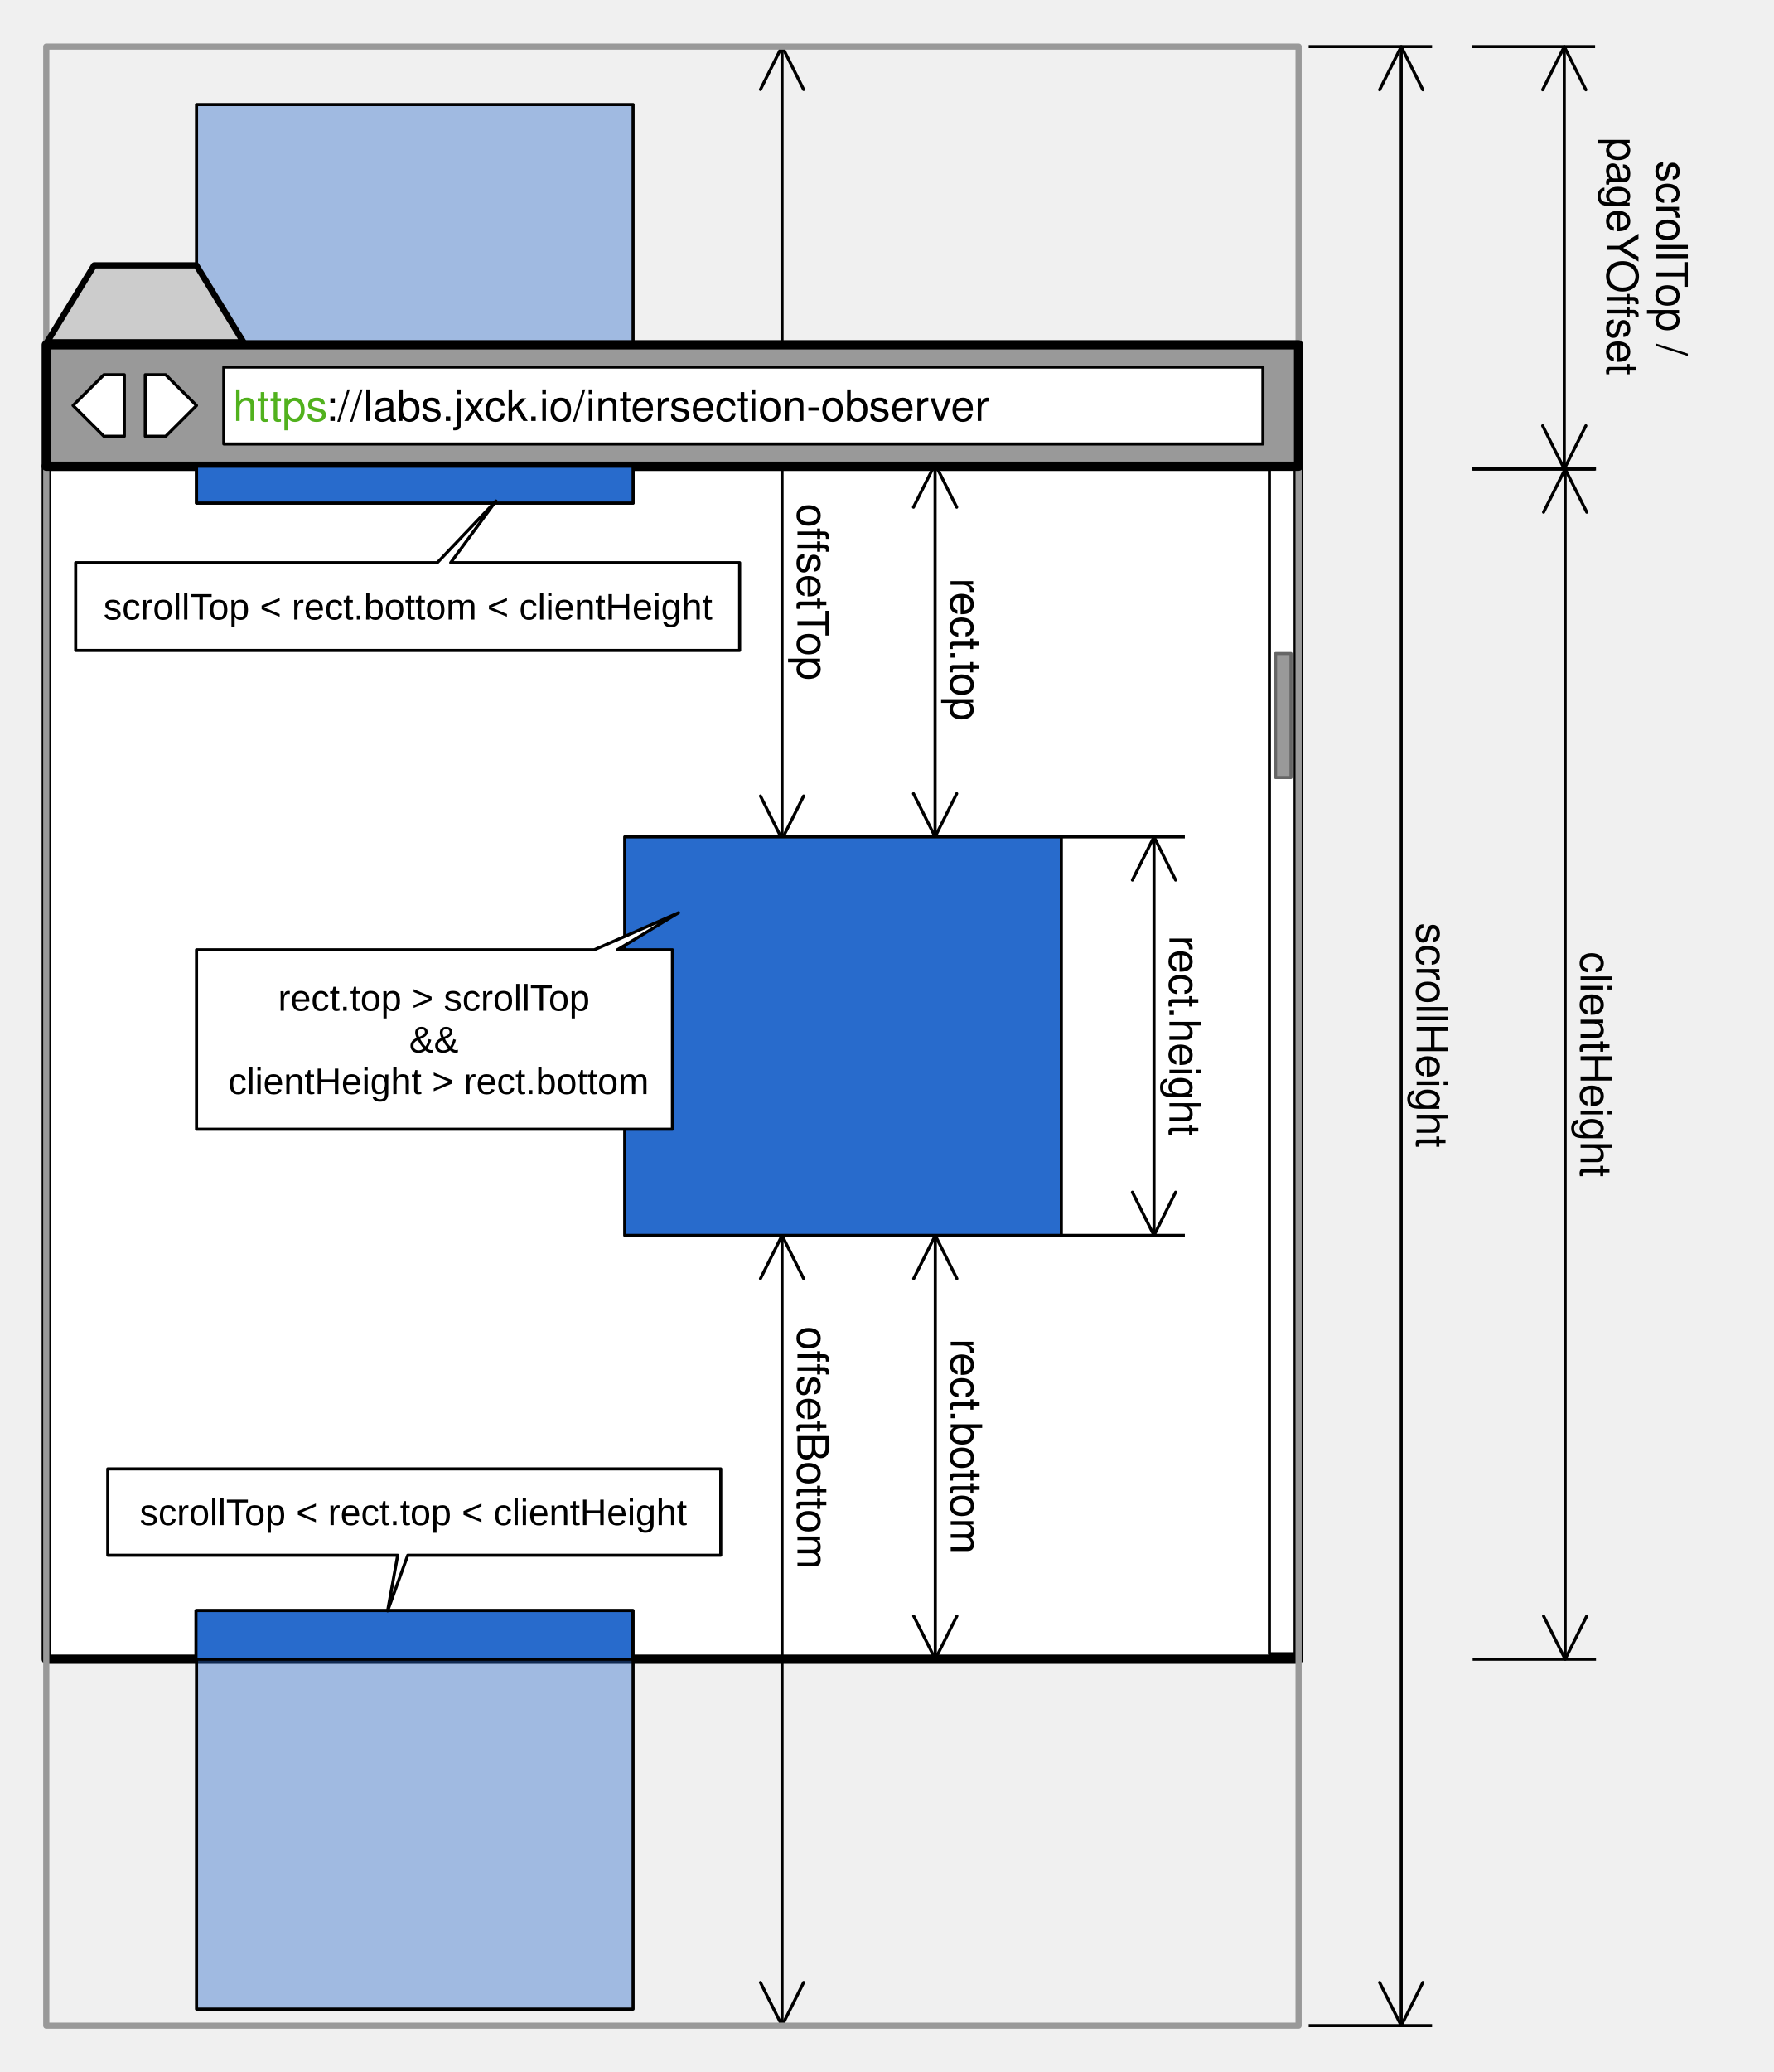
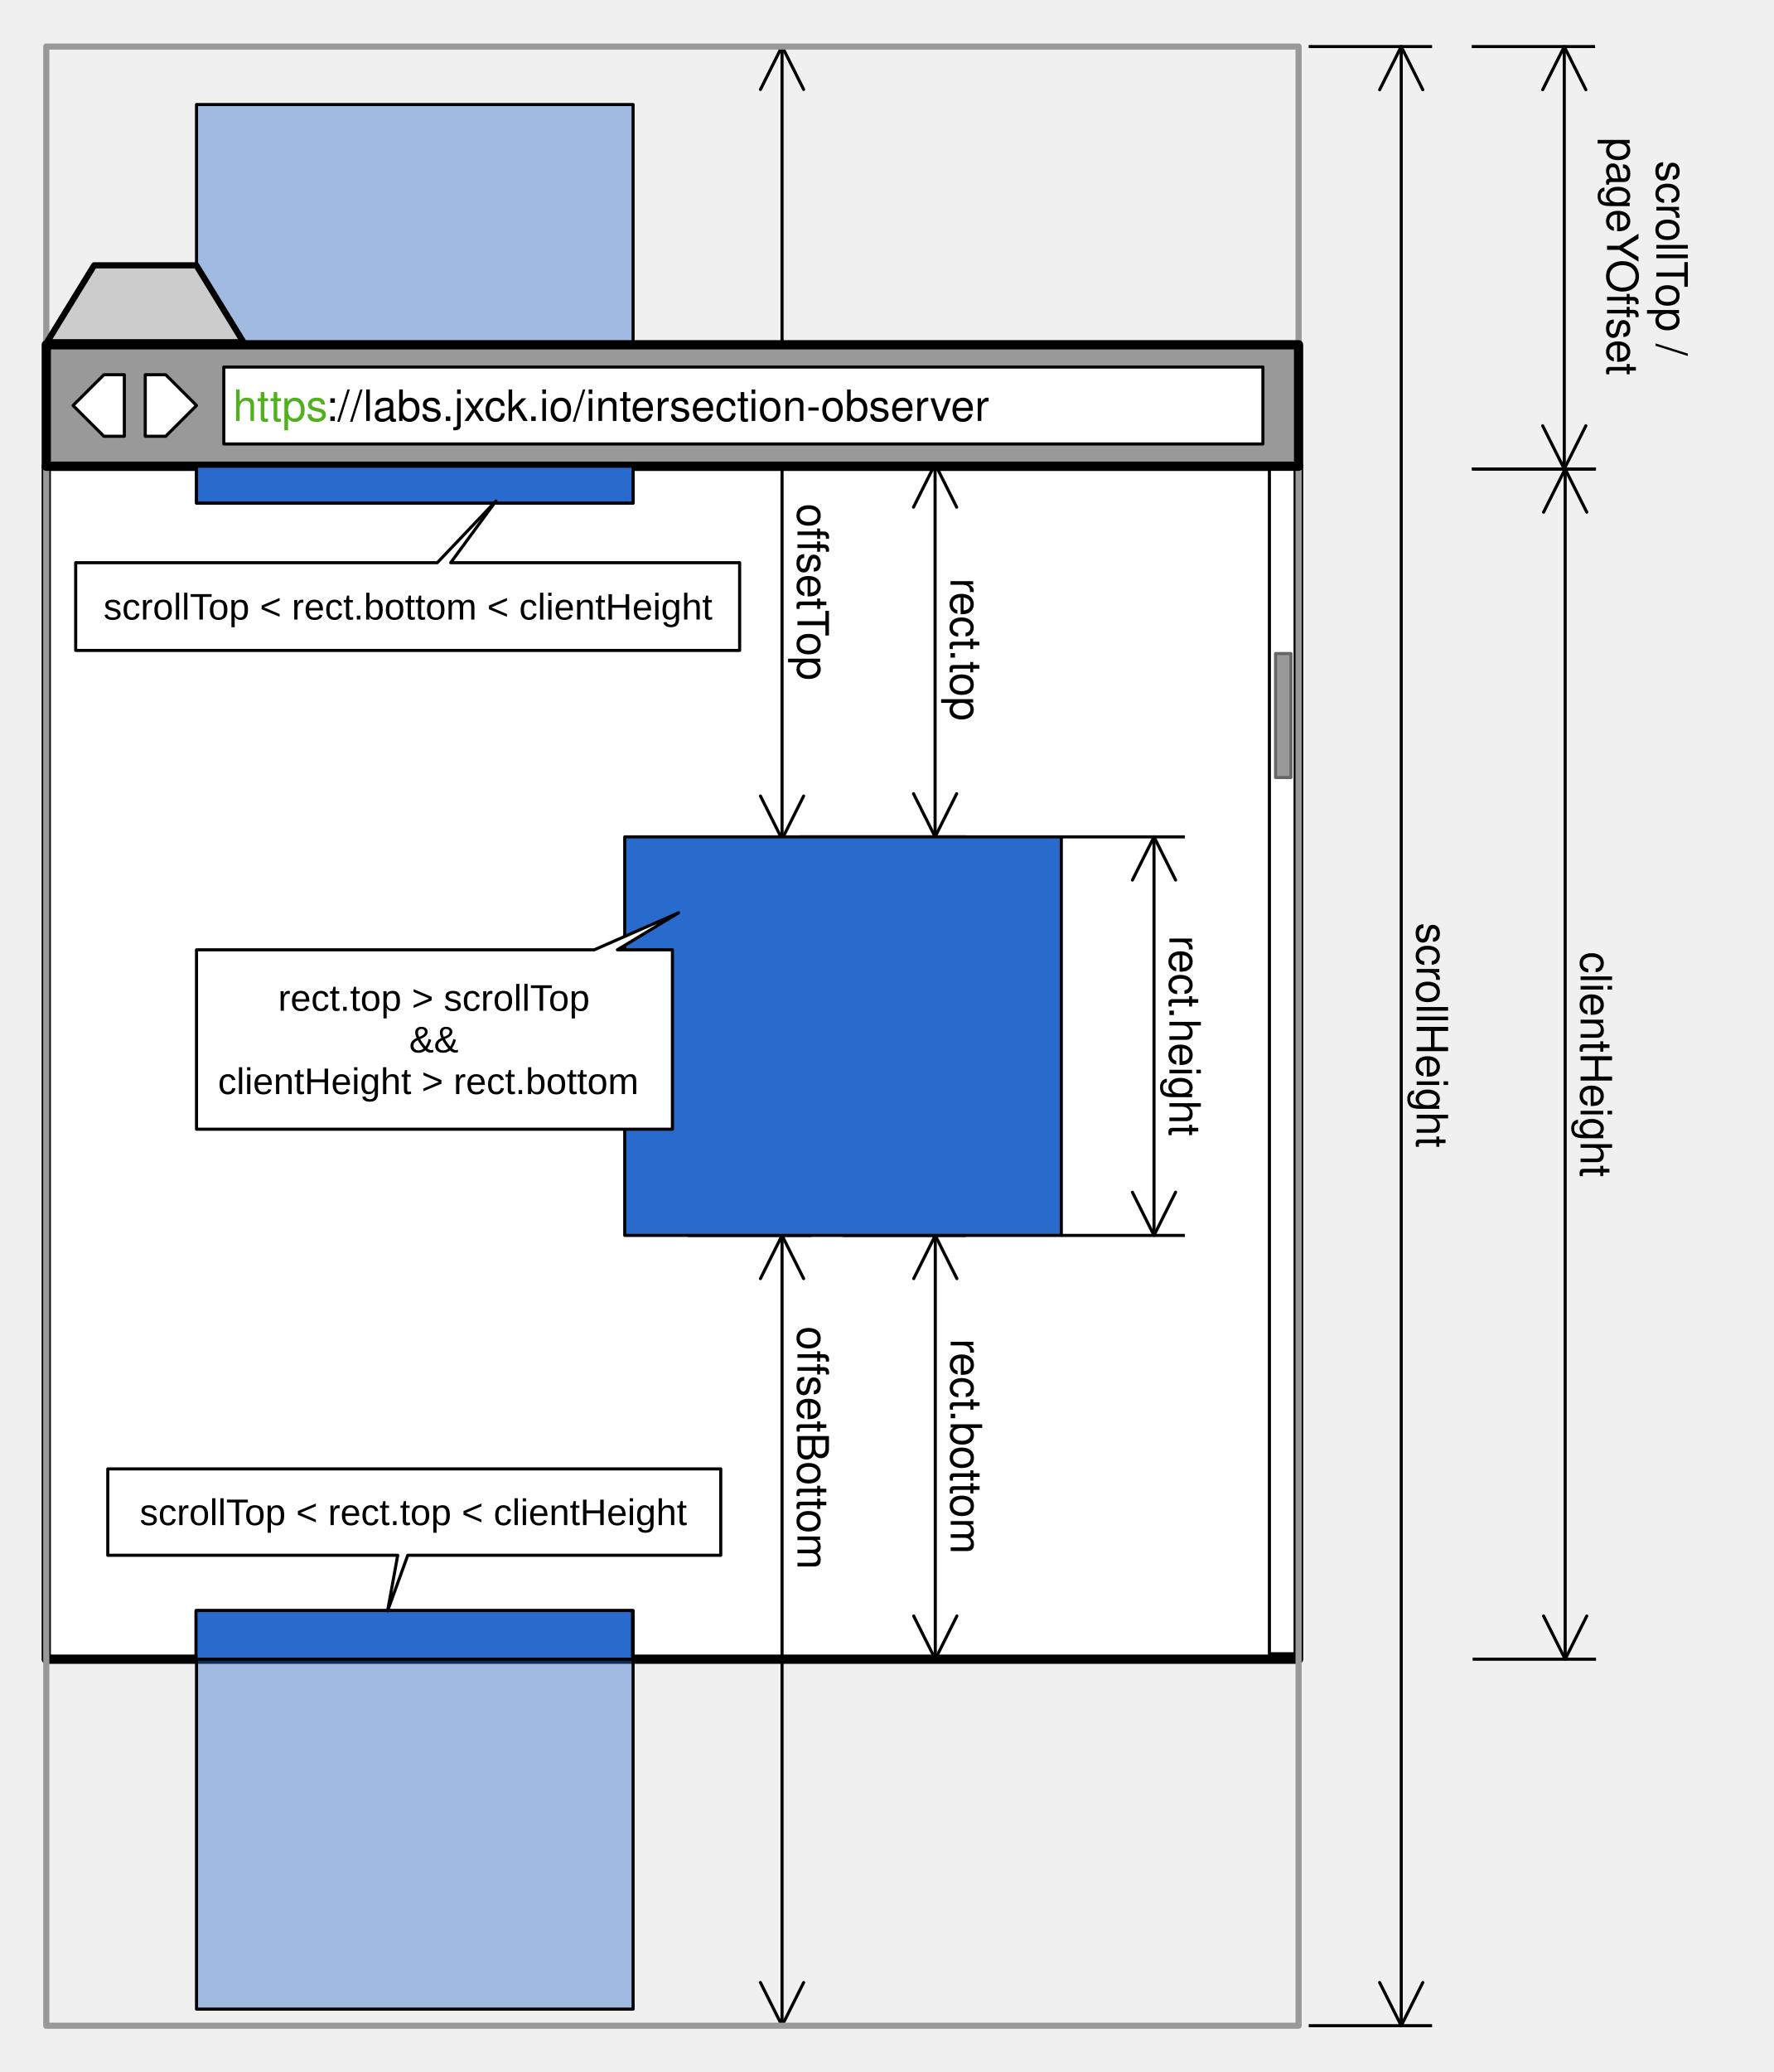
- <svg xmlns="http://www.w3.org/2000/svg" contentScriptType="text/ecmascript" zoomAndPan="magnify" contentStyleType="text/css" viewBox="25.464 18.0 574.917 671.561" preserveAspectRatio="xMidYMin meet" version="1.1">
+ <svg xmlns="http://www.w3.org/2000/svg" contentScriptType="text/ecmascript" viewBox="25.464 18.0 574.917 671.561" preserveAspectRatio="xMidYMin meet">
  <defs>
-     <marker refX="0.0" refY="7.0" markerUnits="userSpaceOnUse" orient="auto" id="id3" markerHeight="14.0" viewBox="0 0 14.0 14.0" preserveAspectRatio="xMidYMid meet" markerWidth="14.0" overflow="visible">
-       <path fill="none" d="M14.0 0 L0 7.0 L14.0 14.0" stroke-width="1.0" stroke-linejoin="round" stroke-linecap="round" stroke="#000000" />
-     </marker>
-     <marker refX="14.0" refY="7.0" markerUnits="userSpaceOnUse" orient="auto" id="id4" markerHeight="14.0" viewBox="0 0 14.0 14.0" preserveAspectRatio="xMidYMid meet" markerWidth="14.0" overflow="visible">
-       <path fill="none" d="M0 0 L14.0 7.0 L0 14.0" stroke-width="1.0" stroke-linejoin="round" stroke-linecap="round" stroke="#000000" />
-     </marker>
-     <marker refX="0.0" refY="7.0" markerUnits="userSpaceOnUse" orient="auto" id="id6" markerHeight="14.0" viewBox="0 0 14.0 14.0" preserveAspectRatio="xMidYMid meet" markerWidth="14.0" overflow="visible">
-       <path fill="none" d="M14.0 0 L0 7.0 L14.0 14.0" stroke-width="1.0" stroke-linejoin="round" stroke-linecap="round" stroke="#000000" />
-     </marker>
-     <marker refX="14.0" refY="7.0" markerUnits="userSpaceOnUse" orient="auto" id="id7" markerHeight="14.0" viewBox="0 0 14.0 14.0" preserveAspectRatio="xMidYMid meet" markerWidth="14.0" overflow="visible">
-       <path fill="none" d="M0 0 L14.0 7.0 L0 14.0" stroke-width="1.0" stroke-linejoin="round" stroke-linecap="round" stroke="#000000" />
-     </marker>
-     <marker refX="0.0" refY="7.0" markerUnits="userSpaceOnUse" orient="auto" id="id9" markerHeight="14.0" viewBox="0 0 14.0 14.0" preserveAspectRatio="xMidYMid meet" markerWidth="14.0" overflow="visible">
-       <path fill="none" d="M14.0 0 L0 7.0 L14.0 14.0" stroke-width="1.0" stroke-linejoin="round" stroke-linecap="round" stroke="#000000" />
-     </marker>
-     <marker refX="14.0" refY="7.0" markerUnits="userSpaceOnUse" orient="auto" id="id10" markerHeight="14.0" viewBox="0 0 14.0 14.0" preserveAspectRatio="xMidYMid meet" markerWidth="14.0" overflow="visible">
-       <path fill="none" d="M0 0 L14.0 7.0 L0 14.0" stroke-width="1.0" stroke-linejoin="round" stroke-linecap="round" stroke="#000000" />
-     </marker>
-     <marker refX="0.0" refY="7.0" markerUnits="userSpaceOnUse" orient="auto" id="id12" markerHeight="14.0" viewBox="0 0 14.0 14.0" preserveAspectRatio="xMidYMid meet" markerWidth="14.0" overflow="visible">
-       <path fill="none" d="M14.0 0 L0 7.0 L14.0 14.0" stroke-width="1.0" stroke-linejoin="round" stroke-linecap="round" stroke="#000000" />
-     </marker>
-     <marker refX="14.0" refY="7.0" markerUnits="userSpaceOnUse" orient="auto" id="id13" markerHeight="14.0" viewBox="0 0 14.0 14.0" preserveAspectRatio="xMidYMid meet" markerWidth="14.0" overflow="visible">
-       <path fill="none" d="M0 0 L14.0 7.0 L0 14.0" stroke-width="1.0" stroke-linejoin="round" stroke-linecap="round" stroke="#000000" />
-     </marker>
-     <marker refX="0.0" refY="7.0" markerUnits="userSpaceOnUse" orient="auto" id="id15" markerHeight="14.0" viewBox="0 0 14.0 14.0" preserveAspectRatio="xMidYMid meet" markerWidth="14.0" overflow="visible">
-       <path fill="none" d="M14.0 0 L0 7.0 L14.0 14.0" stroke-width="1.0" stroke-linejoin="round" stroke-linecap="round" stroke="#000000" />
-     </marker>
-     <marker refX="14.0" refY="7.0" markerUnits="userSpaceOnUse" orient="auto" id="id16" markerHeight="14.0" viewBox="0 0 14.0 14.0" preserveAspectRatio="xMidYMid meet" markerWidth="14.0" overflow="visible">
-       <path fill="none" d="M0 0 L14.0 7.0 L0 14.0" stroke-width="1.0" stroke-linejoin="round" stroke-linecap="round" stroke="#000000" />
-     </marker>
-     <marker refX="0.0" refY="7.0" markerUnits="userSpaceOnUse" orient="auto" id="id18" markerHeight="14.0" viewBox="0 0 14.0 14.0" preserveAspectRatio="xMidYMid meet" markerWidth="14.0" overflow="visible">
-       <path fill="none" d="M14.0 0 L0 7.0 L14.0 14.0" stroke-width="1.0" stroke-linejoin="round" stroke-linecap="round" stroke="#000000" />
-     </marker>
-     <marker refX="14.0" refY="7.0" markerUnits="userSpaceOnUse" orient="auto" id="id19" markerHeight="14.0" viewBox="0 0 14.0 14.0" preserveAspectRatio="xMidYMid meet" markerWidth="14.0" overflow="visible">
-       <path fill="none" d="M0 0 L14.0 7.0 L0 14.0" stroke-width="1.0" stroke-linejoin="round" stroke-linecap="round" stroke="#000000" />
-     </marker>
-     <marker refX="0.0" refY="7.0" markerUnits="userSpaceOnUse" orient="auto" id="id21" markerHeight="14.0" viewBox="0 0 14.0 14.0" preserveAspectRatio="xMidYMid meet" markerWidth="14.0" overflow="visible">
-       <path fill="none" d="M14.0 0 L0 7.0 L14.0 14.0" stroke-width="1.0" stroke-linejoin="round" stroke-linecap="round" stroke="#000000" />
-     </marker>
-     <marker refX="14.0" refY="7.0" markerUnits="userSpaceOnUse" orient="auto" id="id22" markerHeight="14.0" viewBox="0 0 14.0 14.0" preserveAspectRatio="xMidYMid meet" markerWidth="14.0" overflow="visible">
-       <path fill="none" d="M0 0 L14.0 7.0 L0 14.0" stroke-width="1.0" stroke-linejoin="round" stroke-linecap="round" stroke="#000000" />
-     </marker>
-     <marker refX="0.0" refY="7.0" markerUnits="userSpaceOnUse" orient="auto" id="id24" markerHeight="14.0" viewBox="0 0 14.0 14.0" preserveAspectRatio="xMidYMid meet" markerWidth="14.0" overflow="visible">
-       <path fill="none" d="M14.0 0 L0 7.0 L14.0 14.0" stroke-width="1.0" stroke-linejoin="round" stroke-linecap="round" stroke="#000000" />
-     </marker>
-     <marker refX="14.0" refY="7.0" markerUnits="userSpaceOnUse" orient="auto" id="id25" markerHeight="14.0" viewBox="0 0 14.0 14.0" preserveAspectRatio="xMidYMid meet" markerWidth="14.0" overflow="visible">
-       <path fill="none" d="M0 0 L14.0 7.0 L0 14.0" stroke-width="1.0" stroke-linejoin="round" stroke-linecap="round" stroke="#000000" />
-     </marker>
-   </defs>
-   <g>
-     <g transform="translate(40.46448 169.1061)">
-       <path fill="#ffffff" fill-opacity="1.0" d="M406 386.666 L0.0 386.666 L0.0 0.0 L406 0.0 L406 386.666z" stroke-width="3.0" stroke-linejoin="round" stroke="#000000" />
-       <g transform="translate(1.0 1.0)">
-         <defs>
-           <clipPath id="id0">
-             <path d="M0 0 L404.0 0 L404.0 384.666 L0 384.666z" />
-           </clipPath>
-         </defs>
-         <text font-size="14" clip-path="url(#id0)" text-decoration="none" fill="#000000" font-family="Helvetica" font-style="normal" font-weight="normal" />
-       </g>
-     </g>
-     <g transform="translate(437.0 170.0)">
-       <path fill="#ffffff" fill-opacity="1.0" d="M8.333 384 L0.0 384 L0.0 0.0 L8.333 0.0 L8.333 384z" stroke-width="1.0" stroke-linejoin="round" stroke="#000000" />
-       <g transform="translate(1.0 1.0)">
-         <defs>
-           <clipPath id="id1">
-             <path d="M0 0 L6.333 0 L6.333 382.0 L0 382.0z" />
-           </clipPath>
-         </defs>
-         <text font-size="14" clip-path="url(#id1)" text-decoration="none" fill="#000000" font-family="Helvetica" font-style="normal" font-weight="normal" />
-       </g>
-     </g>
-     <g transform="translate(439.0 229.8245)">
-       <path fill="#999999" fill-opacity="1.0" d="M5.0 40.175 L0.0 40.175 L0.0 0.0 L5.0 0.0 L5.0 40.175z" stroke-width="1.0" stroke-linejoin="round" stroke="#666666" />
-       <g transform="translate(1.0 1.0)">
-         <defs>
-           <clipPath id="id2">
-             <path d="M0 0 L3.0 0 L3.0 38.175 L0 38.175z" />
-           </clipPath>
-         </defs>
-         <text font-size="14" clip-path="url(#id2)" text-decoration="none" fill="#000000" font-family="Helvetica" font-style="normal" font-weight="normal" />
-       </g>
-     </g>
-     <g transform="translate(154.0 328.8245) rotate(90.0 320.7366 25.0)">
-       <path fill="none" d="M0.0 10.0 L0.0 50.0" stroke-width="1.0" stroke-linejoin="round" stroke="#000000" />
-       <path fill="none" d="M641.473 10.0 L641.473 50.0" stroke-width="1.0" stroke-linejoin="round" stroke="#000000" />
-       <path fill="none" stroke-linejoin="round" d="M0.0 20.0 L641.473 20.0" stroke="#000000" marker-start="url(#id3)" stroke-width="1.0" marker-end="url(#id4)" />
-       <g transform="translate(0.0 0.0)">
-         <defs>
-           <clipPath id="id5">
-             <path d="M0 0 L641.473 0 L641.473 20.0 L0 20.0z" />
-           </clipPath>
-         </defs>
-         <text font-size="14" clip-path="url(#id5)" text-decoration="none" fill="#000000" font-family="Helvetica" font-style="normal" font-weight="normal">
-           <tspan x="284.0" xml:space="preserve" y="15.0" textLength="73.0">scrollHeight</tspan>
-         </text>
-       </g>
-     </g>
-     <g transform="translate(335.0 337.8859) rotate(90.0 192.8859 25.0)">
-       <path fill="none" d="M0.0 10.0 L0.0 50.0" stroke-width="1.0" stroke-linejoin="round" stroke="#000000" />
-       <path fill="none" d="M385.772 10.0 L385.772 50.0" stroke-width="1.0" stroke-linejoin="round" stroke="#000000" />
-       <path fill="none" stroke-linejoin="round" d="M0.0 20.0 L385.772 20.0" stroke="#000000" marker-start="url(#id6)" stroke-width="1.0" marker-end="url(#id7)" />
-       <g transform="translate(0.0 0.0)">
-         <defs>
-           <clipPath id="id8">
-             <path d="M0 0 L385.772 0 L385.772 20.0 L0 20.0z" />
-           </clipPath>
-         </defs>
-         <text font-size="14" clip-path="url(#id8)" text-decoration="none" fill="#000000" font-family="Helvetica" font-style="normal" font-weight="normal">
-           <tspan x="156.5" xml:space="preserve" y="15.0" textLength="73.0">clientHeight</tspan>
-         </text>
-       </g>
-     </g>
-     <g transform="translate(330.0 328.8245) rotate(90.0 64.58774 25.0)">
-       <path fill="none" d="M0.0 10.0 L0.0 50.0" stroke-width="1.0" stroke-linejoin="round" stroke="#000000" />
-       <path fill="none" d="M129.175 10.0 L129.175 50.0" stroke-width="1.0" stroke-linejoin="round" stroke="#000000" />
-       <path fill="none" stroke-linejoin="round" d="M0.0 20.0 L129.175 20.0" stroke="#000000" marker-start="url(#id9)" stroke-width="1.0" marker-end="url(#id10)" />
-       <g transform="translate(0.0 0.0)">
-         <defs>
-           <clipPath id="id11">
-             <path d="M0 0 L129.175 0 L129.175 20.0 L0 20.0z" />
-           </clipPath>
-         </defs>
-         <text font-size="14" clip-path="url(#id11)" text-decoration="none" fill="#000000" font-family="Helvetica" font-style="normal" font-weight="normal">
-           <tspan x="32.0" xml:space="preserve" y="15.0" textLength="65.0">rect.height</tspan>
-         </text>
-       </g>
-     </g>
-     <g transform="translate(256.1908 196.8092) rotate(90.0 60.42759 32.0)">
-       <path fill="none" d="M0.0 10.0 L0.0 64.0" stroke-width="1.0" stroke-linejoin="round" stroke="#000000" />
-       <path fill="none" d="M120.855 10.0 L120.855 64.0" stroke-width="1.0" stroke-linejoin="round" stroke="#000000" />
-       <path fill="none" stroke-linejoin="round" d="M0.0 20.0 L120.855 20.0" stroke="#000000" marker-start="url(#id12)" stroke-width="1.0" marker-end="url(#id13)" />
-       <g transform="translate(0.0 0.0)">
-         <defs>
-           <clipPath id="id14">
-             <path d="M0 0 L120.855 0 L120.855 20.0 L0 20.0z" />
-           </clipPath>
-         </defs>
-         <text font-size="14" clip-path="url(#id14)" text-decoration="none" fill="#000000" font-family="Helvetica" font-style="normal" font-weight="normal">
-           <tspan x="37.0" xml:space="preserve" y="15.0" textLength="46.5">rect.top</tspan>
-         </text>
-       </g>
-     </g>
-     <path fill="none" d="M288.693 33.0 L248.693 33.0" stroke-width="1.0" stroke-linejoin="round" stroke="#000000" />
-     <g transform="translate(279.0 33)">
-       <path fill="none" stroke-linejoin="round" d="M0.0 0.0 L2.8421709430404007E-14 257" stroke="#000000" marker-start="url(#id15)" stroke-width="1.0" marker-end="url(#id16)" />
-       <g transform="translate(-70.37429 166.6257) rotate(90.0 80.37429 10.0)">
-         <defs>
-           <clipPath id="id17">
-             <path d="M0 0 L160.749 0 L160.749 20.0 L0 20.0z" />
-           </clipPath>
-         </defs>
-         <text font-size="14" clip-path="url(#id17)" text-decoration="none" fill="#000000" font-family="Helvetica" font-style="normal" font-weight="normal">
-           <tspan x="52.0" xml:space="preserve" y="15.0" textLength="56.5">offsetTop</tspan>
-         </text>
-       </g>
-     </g>
-     <g transform="translate(255.0 462.092) rotate(90.0 68.67975 25)">
-       <path fill="none" d="M0.0 10.0 L0.0 50" stroke-width="1.0" stroke-linejoin="round" stroke="#000000" />
-       <path fill="none" d="M137.36 10.0 L137.36 50" stroke-width="1.0" stroke-linejoin="round" stroke="#000000" />
-       <path fill="none" stroke-linejoin="round" d="M0.0 20.0 L137.36 20.0" stroke="#000000" marker-start="url(#id18)" stroke-width="1.0" marker-end="url(#id19)" />
-       <g transform="translate(0.0 0.0)">
-         <defs>
-           <clipPath id="id20">
-             <path d="M0 0 L137.36 0 L137.36 20.0 L0 20.0z" />
-           </clipPath>
-         </defs>
-         <text font-size="14" clip-path="url(#id20)" text-decoration="none" fill="#000000" font-family="Helvetica" font-style="normal" font-weight="normal">
-           <tspan x="33.5" xml:space="preserve" y="15.0" textLength="70.0">rect.bottom</tspan>
-         </text>
-       </g>
-     </g>
-     <path fill="none" d="M288.464 674.561 L248.464 674.561" stroke-width="1.0" stroke-linejoin="round" stroke="#000000" />
-     <g transform="translate(279.0 418.4123)">
-       <path fill="none" stroke-linejoin="round" d="M0.0 0.0 L0.0 256.149" stroke="#000000" marker-start="url(#id21)" stroke-width="1.0" marker-end="url(#id22)" />
-       <g transform="translate(-58.67975 58.67975) rotate(90.0 68.67975 10.0)">
-         <defs>
-           <clipPath id="id23">
-             <path d="M0 0 L137.36 0 L137.36 20.0 L0 20.0z" />
-           </clipPath>
-         </defs>
-         <text font-size="14" clip-path="url(#id23)" text-decoration="none" fill="#000000" font-family="Helvetica" font-style="normal" font-weight="normal">
-           <tspan x="29.5" xml:space="preserve" y="15.0" textLength="78.0">offsetBottom</tspan>
-         </text>
-       </g>
-     </g>
-     <path fill="none" d="M542.592 33.088 L502.592 33.088" stroke-width="1.0" stroke-linejoin="round" stroke="#000000" />
-     <path fill="none" d="M542.592 170 L502.592 170" stroke-width="1.0" stroke-linejoin="round" stroke="#000000" />
-     <path fill="none" stroke-linejoin="round" d="M532.592 33.088 L532.592 170" stroke="#000000" marker-start="url(#id24)" stroke-width="1.0" marker-end="url(#id25)" />
-     <g transform="translate(491.0 75.61895) rotate(90.0 68.45605 25.925)">
-       <defs>
-         <clipPath id="id26">
-           <path d="M0 0 L136.912 0 L136.912 51.85 L0 51.85z" />
-         </clipPath>
-       </defs>
-       <text font-size="14" clip-path="url(#id26)" text-decoration="none" fill="#000000" font-family="Helvetica" font-style="normal" font-weight="normal">
-         <tspan x="37.0" xml:space="preserve" y="22.925" textLength="66.5">scrollTop / </tspan>
-         <tspan x="29.5" xml:space="preserve" y="38.925" textLength="77.5">pageYOffset</tspan>
-       </text>
-     </g>
-     <path fill="none" d="M288.693 290 L248.693 290" stroke-width="1.0" stroke-linejoin="round" stroke="#000000" />
-     <path fill="none" d="M446.464 674.561 L40.464 674.561 L40.464 33.088 L446.464 33.088 L446.464 674.561z" stroke-width="2.0" stroke-linejoin="round" stroke="#999999" />
-     <path fill="none" d="M288.464 418.412 L248.464 418.412" stroke-width="1.0" stroke-linejoin="round" stroke="#000000" />
-     <g transform="translate(228.0 289.2368)">
-       <path fill="#286bcc" fill-opacity="1.0" d="M141.536 129.175 L0.0 129.175 L0.0 0.0 L141.536 0.0 L141.536 129.175z" stroke-width="1.0" stroke-linejoin="round" stroke="#000000" />
-       <g transform="translate(1.0 1.0)">
-         <defs>
-           <clipPath id="id27">
-             <path d="M0 0 L139.536 0 L139.536 127.175 L0 127.175z" />
-           </clipPath>
-         </defs>
-         <text font-size="14" clip-path="url(#id27)" text-decoration="none" fill="#000000" font-family="Helvetica" font-style="normal" font-weight="normal" />
-       </g>
-     </g>
-     <g transform="translate(89.17748 51.87549)">
-       <path fill="#286bcc" fill-opacity="0.4" d="M141.536 129.175 L0.0 129.175 L0.0 0.0 L141.536 0.0 L141.536 129.175z" stroke-width="1.0" stroke-linejoin="round" stroke="#000000" />
-       <g transform="translate(1.0 1.0)">
-         <defs>
-           <clipPath id="id28">
-             <path d="M0 0 L139.536 0 L139.536 127.175 L0 127.175z" />
-           </clipPath>
-         </defs>
-         <text font-size="14" clip-path="url(#id28)" text-decoration="none" fill="#000000" font-family="Helvetica" font-style="normal" font-weight="normal" />
-       </g>
-     </g>
-     <g transform="translate(89.17748 540.0)">
-       <path fill="#286bcc" fill-opacity="0.4" d="M141.536 129.175 L0.0 129.175 L0.0 0.0 L141.536 0.0 L141.536 129.175z" stroke-width="1.0" stroke-linejoin="round" stroke="#000000" />
-       <g transform="translate(1.0 1.0)">
-         <defs>
-           <clipPath id="id29">
-             <path d="M0 0 L139.536 0 L139.536 127.175 L0 127.175z" />
-           </clipPath>
-         </defs>
-         <text font-size="14" clip-path="url(#id29)" text-decoration="none" fill="#000000" font-family="Helvetica" font-style="normal" font-weight="normal" />
-       </g>
-     </g>
-     <g transform="translate(89.0 540.0)">
-       <path fill="#286bcc" fill-opacity="1.0" d="M141.536 15.772 L0.0 15.772 L0.0 0.0 L141.536 0.0 L141.536 15.772z" stroke-width="1.0" stroke-linejoin="round" stroke="#000000" />
-       <g transform="translate(1.0 1.0)">
-         <defs>
-           <clipPath id="id30">
-             <path d="M0 0 L139.536 0 L139.536 13.772 L0 13.772z" />
-           </clipPath>
-         </defs>
-         <text font-size="14" clip-path="url(#id30)" text-decoration="none" fill="#000000" font-family="Helvetica" font-style="normal" font-weight="normal" />
-       </g>
-     </g>
-     <g transform="translate(40.46448 104.0)">
-       <path fill="#cccccc" fill-opacity="1.0" d="M63.957 24.926 L0.219 24.926 L15.516 0.0 L48.66 0.0 L63.957 24.926 L63.957 24.926z" stroke-width="2.0" stroke-linejoin="round" stroke="#000000" />
-       <g transform="translate(14.04647 0.1944263)">
-         <defs>
-           <clipPath id="id31">
-             <path d="M0 0 L36.084 0 L36.084 24.494 L0 24.494z" />
-           </clipPath>
-         </defs>
-         <text font-size="14" clip-path="url(#id31)" text-decoration="none" fill="#000000" font-family="Helvetica" font-style="normal" font-weight="normal" />
-       </g>
-     </g>
-     <g transform="translate(40.46448 129.7489)">
-       <path fill="#999999" fill-opacity="1.0" d="M406 39.357 L0.0 39.357 L0.0 0.0 L406 0.0 L406 39.357z" stroke-width="3.0" stroke-linejoin="round" stroke="#000000" />
-       <g transform="translate(1.0 1.0)">
-         <defs>
-           <clipPath id="id32">
-             <path d="M0 0 L404.0 0 L404.0 37.357 L0 37.357z" />
-           </clipPath>
-         </defs>
-         <text font-size="14" clip-path="url(#id32)" text-decoration="none" fill="#000000" font-family="Helvetica" font-style="normal" font-weight="normal" />
-       </g>
-     </g>
-     <g transform="translate(98.02069 136.9643)">
-       <path fill="#ffffff" fill-opacity="1.0" d="M336.875 24.926 L0.0 24.926 L0.0 0.0 L336.875 0.0 L336.875 24.926z" stroke-width="1.0" stroke-linejoin="round" stroke="#000000" />
-       <g transform="translate(1.0 1.0)">
-         <defs>
-           <clipPath id="id33">
-             <path d="M0 0 L334.875 0 L334.875 22.926 L0 22.926z" />
-           </clipPath>
-         </defs>
-         <text font-size="14" clip-path="url(#id33)" text-decoration="none" fill="#51b11d" font-family="Helvetica" font-style="normal" font-weight="normal">
-           <tspan x="2.0" xml:space="preserve" y="16.463" textLength="30.0">https</tspan>
-         </text>
-         <text font-size="14" clip-path="url(#id33)" text-decoration="none" fill="#000000" font-family="Helvetica" font-style="normal" font-weight="normal">
-           <tspan x="32.0" xml:space="preserve" y="16.463" textLength="215.0">://labs.jxck.io/intersection-observer</tspan>
-         </text>
-       </g>
-     </g>
-     <g transform="translate(72.55248 139.4569)">
-       <path fill="#ffffff" fill-opacity="1.0" d="M16.625 9.971 L6.625 0.0 L0.0 0.0 L0.0 19.941 L6.625 19.941 L16.625 9.971z" stroke-width="1.0" stroke-linejoin="round" stroke="#000000" />
-       <g transform="translate(1.0 1.0)">
-         <defs>
-           <clipPath id="id34">
-             <path d="M0 0 L5.625 0 L5.625 17.941 L0 17.941z" />
-           </clipPath>
-         </defs>
-         <text font-size="14" clip-path="url(#id34)" text-decoration="none" fill="#000000" font-family="Helvetica" font-style="normal" font-weight="normal" />
-       </g>
-     </g>
-     <g transform="translate(49.14623 139.4569) rotate(180.0 8.3125 9.970581)">
-       <path fill="#ffffff" fill-opacity="1.0" d="M16.625 9.971 L6.625 0.0 L0.0 0.0 L0.0 19.941 L6.625 19.941 L16.625 9.971z" stroke-width="1.0" stroke-linejoin="round" stroke="#000000" />
-       <g transform="translate(1.0 1.0)">
-         <defs>
-           <clipPath id="id35">
-             <path d="M0 0 L5.625 0 L5.625 17.941 L0 17.941z" />
-           </clipPath>
-         </defs>
-         <text font-size="14" clip-path="url(#id35)" text-decoration="none" fill="#000000" font-family="Helvetica" font-style="normal" font-weight="normal" />
-       </g>
-     </g>
-     <g transform="translate(89.17748 169.1061)">
-       <path fill="#286bcc" fill-opacity="1.0" d="M141.536 11.945 L0.0 11.945 L0.0 0.0 L141.536 0.0 L141.536 11.945z" stroke-width="1.0" stroke-linejoin="round" stroke="#000000" />
-       <g transform="translate(1.0 1.0)">
-         <defs>
-           <clipPath id="id36">
-             <path d="M0 0 L139.536 0 L139.536 9.945 L0 9.945z" />
-           </clipPath>
-         </defs>
-         <text font-size="14" clip-path="url(#id36)" text-decoration="none" fill="#000000" font-family="Helvetica" font-style="normal" font-weight="normal" />
-       </g>
-     </g>
-     <g transform="translate(50.0 200.3756)">
-       <path fill="#ffffff" fill-opacity="1.0" d="M215.254 0.0 L215.254 28.434 L0.0 28.434 L0.0 0.0 L117.233 0.0 L136.254 -20.0 L121.579 0.0 L215.254 0.0 L215.254 0.0z" stroke-width="1.0" stroke-linejoin="round" stroke="#000000" />
-       <g transform="translate(2.010475 0.3164389)">
-         <defs>
-           <clipPath id="id37">
-             <path d="M0 0 L210.829 0 L210.829 27.734 L0 27.734z" />
-           </clipPath>
-         </defs>
-         <text font-size="12" clip-path="url(#id37)" text-decoration="none" fill="#000000" font-family="Arial,Arial" font-style="normal" font-weight="normal">
-           <tspan x="7.0" xml:space="preserve" y="18.117" textLength="197.0">scrollTop &lt; rect.bottom &lt; clientHeight</tspan>
-         </text>
-       </g>
-     </g>
-     <g transform="translate(89.17748 325.8379)">
-       <path fill="#ffffff" fill-opacity="1.0" d="M154.287 0.0 L154.287 58.162 L0.0 58.162 L0.0 0.0 L128.951 0.0 L156.287 -12.0 L136.445 0.0 L154.287 0.0 L154.287 0.0z" stroke-width="1.0" stroke-linejoin="round" stroke="#000000" />
-       <g transform="translate(1.441041 0.6472885)">
-         <defs>
-           <clipPath id="id38">
-             <path d="M0 0 L151.115 0 L151.115 56.731 L0 56.731z" />
-           </clipPath>
-         </defs>
-         <text font-size="12" clip-path="url(#id38)" text-decoration="none" fill="#000000" font-family="Arial,Arial" font-style="normal" font-weight="normal">
-           <tspan x="25.0" xml:space="preserve" y="19.115" textLength="101.0">rect.top &gt; scrollTop</tspan>
-           <tspan x="67.5" xml:space="preserve" y="32.615" textLength="16.0">&amp;&amp;</tspan>
-           <tspan x="5.5" xml:space="preserve" y="46.115" textLength="139.5"> clientHeight &gt; rect.bottom</tspan>
-         </text>
-       </g>
-     </g>
-     <g transform="translate(60.40337 494.092)">
-       <path fill="#ffffff" fill-opacity="1.0" d="M198.729 0.0 L198.729 27.987 L97.258 27.987 L90.729 46.0 L93.994 27.987 L0.0 27.987 L0.0 0.0 L198.729 0.0 L198.729 0.0z" stroke-width="1.0" stroke-linejoin="round" stroke="#000000" />
-       <g transform="translate(1.856127 0.3114646)">
-         <defs>
-           <clipPath id="id39">
-             <path d="M0 0 L194.643 0 L194.643 27.298 L0 27.298z" />
-           </clipPath>
-         </defs>
-         <text font-size="12" clip-path="url(#id39)" text-decoration="none" fill="#000000" font-family="Arial,Arial" font-style="normal" font-weight="normal">
-           <tspan x="8.5" xml:space="preserve" y="17.899" textLength="177.0">scrollTop &lt; rect.top &lt; clientHeight</tspan>
-         </text>
-       </g>
+     <marker refY="7" markerUnits="userSpaceOnUse" orient="auto" id="d" markerHeight="14" viewBox="0 0 14.0 14.0" preserveAspectRatio="xMidYMid meet" markerWidth="14" overflow="visible">
+       <path fill="none" d="M14 0L0 7l14 7" stroke-linejoin="round" stroke-linecap="round" stroke="#000" />
+     </marker>
+     <marker refX="14" refY="7" markerUnits="userSpaceOnUse" orient="auto" id="e" markerHeight="14" viewBox="0 0 14.0 14.0" preserveAspectRatio="xMidYMid meet" markerWidth="14" overflow="visible">
+       <path fill="none" d="M0 0l14 7-14 7" stroke-linejoin="round" stroke-linecap="round" stroke="#000" />
+     </marker>
+     <marker refY="7" markerUnits="userSpaceOnUse" orient="auto" id="g" markerHeight="14" viewBox="0 0 14.0 14.0" preserveAspectRatio="xMidYMid meet" markerWidth="14" overflow="visible">
+       <path fill="none" d="M14 0L0 7l14 7" stroke-linejoin="round" stroke-linecap="round" stroke="#000" />
+     </marker>
+     <marker refX="14" refY="7" markerUnits="userSpaceOnUse" orient="auto" id="h" markerHeight="14" viewBox="0 0 14.0 14.0" preserveAspectRatio="xMidYMid meet" markerWidth="14" overflow="visible">
+       <path fill="none" d="M0 0l14 7-14 7" stroke-linejoin="round" stroke-linecap="round" stroke="#000" />
+     </marker>
+     <marker refY="7" markerUnits="userSpaceOnUse" orient="auto" id="j" markerHeight="14" viewBox="0 0 14.0 14.0" preserveAspectRatio="xMidYMid meet" markerWidth="14" overflow="visible">
+       <path fill="none" d="M14 0L0 7l14 7" stroke-linejoin="round" stroke-linecap="round" stroke="#000" />
+     </marker>
+     <marker refX="14" refY="7" markerUnits="userSpaceOnUse" orient="auto" id="k" markerHeight="14" viewBox="0 0 14.0 14.0" preserveAspectRatio="xMidYMid meet" markerWidth="14" overflow="visible">
+       <path fill="none" d="M0 0l14 7-14 7" stroke-linejoin="round" stroke-linecap="round" stroke="#000" />
+     </marker>
+     <marker refY="7" markerUnits="userSpaceOnUse" orient="auto" id="m" markerHeight="14" viewBox="0 0 14.0 14.0" preserveAspectRatio="xMidYMid meet" markerWidth="14" overflow="visible">
+       <path fill="none" d="M14 0L0 7l14 7" stroke-linejoin="round" stroke-linecap="round" stroke="#000" />
+     </marker>
+     <marker refX="14" refY="7" markerUnits="userSpaceOnUse" orient="auto" id="n" markerHeight="14" viewBox="0 0 14.0 14.0" preserveAspectRatio="xMidYMid meet" markerWidth="14" overflow="visible">
+       <path fill="none" d="M0 0l14 7-14 7" stroke-linejoin="round" stroke-linecap="round" stroke="#000" />
+     </marker>
+     <marker refY="7" markerUnits="userSpaceOnUse" orient="auto" id="p" markerHeight="14" viewBox="0 0 14.0 14.0" preserveAspectRatio="xMidYMid meet" markerWidth="14" overflow="visible">
+       <path fill="none" d="M14 0L0 7l14 7" stroke-linejoin="round" stroke-linecap="round" stroke="#000" />
+     </marker>
+     <marker refX="14" refY="7" markerUnits="userSpaceOnUse" orient="auto" id="q" markerHeight="14" viewBox="0 0 14.0 14.0" preserveAspectRatio="xMidYMid meet" markerWidth="14" overflow="visible">
+       <path fill="none" d="M0 0l14 7-14 7" stroke-linejoin="round" stroke-linecap="round" stroke="#000" />
+     </marker>
+     <marker refY="7" markerUnits="userSpaceOnUse" orient="auto" id="s" markerHeight="14" viewBox="0 0 14.0 14.0" preserveAspectRatio="xMidYMid meet" markerWidth="14" overflow="visible">
+       <path fill="none" d="M14 0L0 7l14 7" stroke-linejoin="round" stroke-linecap="round" stroke="#000" />
+     </marker>
+     <marker refX="14" refY="7" markerUnits="userSpaceOnUse" orient="auto" id="t" markerHeight="14" viewBox="0 0 14.0 14.0" preserveAspectRatio="xMidYMid meet" markerWidth="14" overflow="visible">
+       <path fill="none" d="M0 0l14 7-14 7" stroke-linejoin="round" stroke-linecap="round" stroke="#000" />
+     </marker>
+     <marker refY="7" markerUnits="userSpaceOnUse" orient="auto" id="v" markerHeight="14" viewBox="0 0 14.0 14.0" preserveAspectRatio="xMidYMid meet" markerWidth="14" overflow="visible">
+       <path fill="none" d="M14 0L0 7l14 7" stroke-linejoin="round" stroke-linecap="round" stroke="#000" />
+     </marker>
+     <marker refX="14" refY="7" markerUnits="userSpaceOnUse" orient="auto" id="w" markerHeight="14" viewBox="0 0 14.0 14.0" preserveAspectRatio="xMidYMid meet" markerWidth="14" overflow="visible">
+       <path fill="none" d="M0 0l14 7-14 7" stroke-linejoin="round" stroke-linecap="round" stroke="#000" />
+     </marker>
+     <marker refY="7" markerUnits="userSpaceOnUse" orient="auto" id="y" markerHeight="14" viewBox="0 0 14.0 14.0" preserveAspectRatio="xMidYMid meet" markerWidth="14" overflow="visible">
+       <path fill="none" d="M14 0L0 7l14 7" stroke-linejoin="round" stroke-linecap="round" stroke="#000" />
+     </marker>
+     <marker refX="14" refY="7" markerUnits="userSpaceOnUse" orient="auto" id="z" markerHeight="14" viewBox="0 0 14.0 14.0" preserveAspectRatio="xMidYMid meet" markerWidth="14" overflow="visible">
+       <path fill="none" d="M0 0l14 7-14 7" stroke-linejoin="round" stroke-linecap="round" stroke="#000" />
+     </marker>
+   </defs>
+   <path fill="#fff" d="M446.464 555.772h-406V169.106h406v386.666z" stroke-width="3" stroke-linejoin="round" stroke="#000" />
+   <defs transform="translate(41.464 170.106)">
+     <clipPath id="a">
+       <path d="M0 0h404v384.666H0z" />
+     </clipPath>
+   </defs>
+   <path fill="#fff" d="M445.333 554H437V170h8.333v384z" stroke-linejoin="round" stroke="#000" />
+   <defs transform="translate(438 171)">
+     <clipPath id="b">
+       <path d="M0 0h6.333v382H0z" />
+     </clipPath>
+   </defs>
+   <path fill="#999" d="M444 270h-5v-40.175h5V270z" stroke-linejoin="round" stroke="#666" />
+   <defs transform="translate(440 230.825)">
+     <clipPath id="c">
+       <path d="M0 0h3v38.175H0z" />
+     </clipPath>
+   </defs>
+   <path fill="none" d="M489.737 33.088h-40M489.737 674.561h-40" stroke-linejoin="round" stroke="#000" />
+   <path fill="none" stroke-linejoin="round" d="M0 20h641.473" stroke="#000" marker-start="url(#d)" marker-end="url(#e)" transform="rotate(90 233.324 266.412)" />
+   <g transform="rotate(90 233.324 266.412)">
+     <defs>
+       <clipPath id="f">
+         <path d="M0 0h641.473v20H0z" />
+       </clipPath>
+     </defs>
+     <text font-size="14" clip-path="url(#f)" font-family="Helvetica">
+       <tspan x="284" y="15" textLength="73">scrollHeight</tspan>
+     </text>
+   </g>
+   <path fill="none" d="M542.886 170h-40M542.886 555.772h-40" stroke-linejoin="round" stroke="#000" />
+   <path fill="none" stroke-linejoin="round" d="M0 20h385.772" stroke="#000" marker-start="url(#g)" marker-end="url(#h)" transform="rotate(90 191.443 361.443)" />
+   <g transform="rotate(90 191.443 361.443)">
+     <defs>
+       <clipPath id="i">
+         <path d="M0 0h385.772v20H0z" />
+       </clipPath>
+     </defs>
+     <text font-size="14" clip-path="url(#i)" font-family="Helvetica">
+       <tspan x="156.5" y="15" textLength="73">clientHeight</tspan>
+     </text>
+   </g>
+   <path fill="none" d="M409.588 289.237h-40M409.588 418.412h-40" stroke-linejoin="round" stroke="#000" />
+   <path fill="none" stroke-linejoin="round" d="M0 20h129.175" stroke="#000" marker-start="url(#j)" marker-end="url(#k)" transform="rotate(90 65.175 354.412)" />
+   <g transform="rotate(90 65.175 354.412)">
+     <defs>
+       <clipPath id="l">
+         <path d="M0 0h129.175v20H0z" />
+       </clipPath>
+     </defs>
+     <text font-size="14" clip-path="url(#l)" font-family="Helvetica">
+       <tspan x="32" y="15" textLength="65">rect.height</tspan>
+     </text>
+   </g>
+   <path fill="none" d="M338.618 168.382h-54M338.618 289.237h-54" stroke-linejoin="round" stroke="#000" />
+   <path fill="none" stroke-linejoin="round" d="M0 20h120.855" stroke="#000" marker-start="url(#m)" marker-end="url(#n)" transform="rotate(90 90.118 258.5)" />
+   <g transform="rotate(90 90.118 258.5)">
+     <defs>
+       <clipPath id="o">
+         <path d="M0 0h120.855v20H0z" />
+       </clipPath>
+     </defs>
+     <text font-size="14" clip-path="url(#o)" font-family="Helvetica">
+       <tspan x="37" y="15" textLength="46.5">rect.top</tspan>
+     </text>
+   </g>
+   <path fill="none" d="M288.693 33h-40" stroke-linejoin="round" stroke="#000" />
+   <path fill="none" stroke-linejoin="round" d="M0 0v257" stroke="#000" marker-start="url(#p)" marker-end="url(#q)" transform="translate(279 33)" />
+   <g transform="rotate(90 84.874 214.126)">
+     <defs>
+       <clipPath id="r">
+         <path d="M0 0h160.749v20H0z" />
+       </clipPath>
+     </defs>
+     <text font-size="14" clip-path="url(#r)" font-family="Helvetica">
+       <tspan x="52" y="15" textLength="56.5">offsetTop</tspan>
+     </text>
+   </g>
+   <path fill="none" d="M338.68 418.412h-40M338.68 555.772h-40" stroke-linejoin="round" stroke="#000" />
+   <path fill="none" stroke-linejoin="round" d="M0 20h137.36" stroke="#000" marker-start="url(#s)" marker-end="url(#t)" transform="rotate(90 -34.866 383.546)" />
+   <g transform="rotate(90 -34.866 383.546)">
+     <defs>
+       <clipPath id="u">
+         <path d="M0 0h137.36v20H0z" />
+       </clipPath>
+     </defs>
+     <text font-size="14" clip-path="url(#u)" font-family="Helvetica">
+       <tspan x="33.5" y="15" textLength="70">rect.bottom</tspan>
+     </text>
+   </g>
+   <path fill="none" d="M288.464 674.561h-40" stroke-linejoin="round" stroke="#000" />
+   <path fill="none" stroke-linejoin="round" d="M0 0v256.149" stroke="#000" marker-start="url(#v)" marker-end="url(#w)" transform="translate(279 418.412)" />
+   <g transform="rotate(90 -59.706 358.706)">
+     <defs>
+       <clipPath id="x">
+         <path d="M0 0h137.36v20H0z" />
+       </clipPath>
+     </defs>
+     <text font-size="14" clip-path="url(#x)" font-family="Helvetica">
+       <tspan x="29.5" y="15" textLength="78">offsetBottom</tspan>
+     </text>
+   </g>
+   <path fill="none" d="M542.592 33.088h-40M542.592 170h-40" stroke-linejoin="round" stroke="#000" />
+   <path fill="none" stroke-linejoin="round" d="M532.592 33.088V170" stroke="#000" marker-start="url(#y)" marker-end="url(#z)" />
+   <g transform="rotate(90 276.147 309.234)">
+     <defs>
+       <clipPath id="A">
+         <path d="M0 0h136.912v51.85H0z" />
+       </clipPath>
+     </defs>
+     <text font-size="14" clip-path="url(#A)" font-family="Helvetica">
+       <tspan x="37" y="22.925" textLength="66.5">scrollTop / </tspan>
+       <tspan x="29.5" y="38.925" textLength="77.5">pageYOffset</tspan>
+     </text>
+   </g>
+   <path fill="none" d="M288.693 290h-40" stroke-linejoin="round" stroke="#000" />
+   <path fill="none" d="M446.464 674.561h-406V33.088h406V674.56z" stroke-width="2" stroke-linejoin="round" stroke="#999" />
+   <path fill="none" d="M288.464 418.412h-40" stroke-linejoin="round" stroke="#000" />
+   <g>
+     <path fill="#286bcc" d="M369.536 418.412H228V289.237h141.536v129.175z" stroke-linejoin="round" stroke="#000" />
+     <defs transform="translate(229 290.237)">
+       <clipPath id="B">
+         <path d="M0 0h139.536v127.175H0z" />
+       </clipPath>
+     </defs>
+   </g>
+   <g>
+     <path fill="#286bcc" fill-opacity=".4" d="M230.713 181.051H89.177V51.875h141.536v129.176z" stroke-linejoin="round" stroke="#000" />
+     <defs transform="translate(90.177 52.875)">
+       <clipPath id="C">
+         <path d="M0 0h139.536v127.175H0z" />
+       </clipPath>
+     </defs>
+   </g>
+   <g>
+     <path fill="#286bcc" fill-opacity=".4" d="M230.713 669.175H89.177V540h141.536v129.175z" stroke-linejoin="round" stroke="#000" />
+     <defs transform="translate(90.177 541)">
+       <clipPath id="D">
+         <path d="M0 0h139.536v127.175H0z" />
+       </clipPath>
+     </defs>
+   </g>
+   <g>
+     <path fill="#286bcc" d="M230.536 555.772H89V540h141.536v15.772z" stroke-linejoin="round" stroke="#000" />
+     <defs transform="translate(90 541)">
+       <clipPath id="E">
+         <path d="M0 0h139.536v13.772H0z" />
+       </clipPath>
+     </defs>
+   </g>
+   <g>
+     <path fill="#ccc" d="M104.421 128.926H40.684L55.98 104h33.143l15.297 24.926z" stroke-width="2" stroke-linejoin="round" stroke="#000" />
+     <defs transform="translate(54.51 104.194)">
+       <clipPath id="F">
+         <path d="M0 0h36.084v24.494H0z" />
+       </clipPath>
+     </defs>
+   </g>
+   <g>
+     <path fill="#999" d="M446.464 169.106h-406V129.75h406v39.357z" stroke-width="3" stroke-linejoin="round" stroke="#000" />
+     <defs transform="translate(41.464 130.749)">
+       <clipPath id="G">
+         <path d="M0 0h404v37.357H0z" />
+       </clipPath>
+     </defs>
+   </g>
+   <g>
+     <path fill="#fff" d="M434.896 161.89H98.02v-24.926h336.875v24.927z" stroke-linejoin="round" stroke="#000" />
+     <g transform="translate(99.02 137.964)">
+       <defs>
+         <clipPath id="H">
+           <path d="M0 0h334.875v22.926H0z" />
+         </clipPath>
+       </defs>
+       <text font-size="14" clip-path="url(#H)" fill="#51b11d" font-family="Helvetica">
+         <tspan x="2" y="16.463" textLength="30">https</tspan>
+       </text>
+       <text font-size="14" clip-path="url(#H)" font-family="Helvetica">
+         <tspan x="32" y="16.463" textLength="215">://labs.jxck.io/intersection-observer</tspan>
+       </text>
+     </g>
+   </g>
+   <g>
+     <path fill="#fff" d="M89.177 149.428l-10-9.971h-6.625v19.941h6.625l10-9.97z" stroke-linejoin="round" stroke="#000" />
+     <defs transform="translate(73.552 140.457)">
+       <clipPath id="I">
+         <path d="M0 0h5.625v17.941H0z" />
+       </clipPath>
+     </defs>
+   </g>
+   <g>
+     <path fill="#fff" d="M49.146 149.428l10 9.97h6.625v-19.941h-6.625l-10 9.97z" stroke-linejoin="round" stroke="#000" />
+     <defs transform="rotate(180 32.386 79.199)">
+       <clipPath id="J">
+         <path d="M0 0h5.625v17.941H0z" />
+       </clipPath>
+     </defs>
+   </g>
+   <g>
+     <path fill="#286bcc" d="M230.713 181.051H89.177v-11.945h141.536v11.945z" stroke-linejoin="round" stroke="#000" />
+     <defs transform="translate(90.177 170.106)">
+       <clipPath id="K">
+         <path d="M0 0h139.536v9.945H0z" />
+       </clipPath>
+     </defs>
+   </g>
+   <g>
+     <path fill="#fff" d="M265.254 200.376v28.433H50v-28.433h117.233l19.021-20-14.675 20h93.675z" stroke-linejoin="round" stroke="#000" />
+     <g transform="translate(52.01 200.692)">
+       <defs>
+         <clipPath id="L">
+           <path d="M0 0h210.829v27.734H0z" />
+         </clipPath>
+       </defs>
+       <text font-size="12" clip-path="url(#L)" font-family="Arial,Arial">
+         <tspan x="7" y="18.117" textLength="197">scrollTop &lt; rect.bottom &lt; clientHeight</tspan>
+       </text>
+     </g>
+   </g>
+   <g>
+     <path fill="#fff" d="M243.464 325.838V384H89.177v-58.162H218.13l27.335-12-19.842 12h17.842z" stroke-linejoin="round" stroke="#000" />
+     <g transform="translate(90.619 326.485)">
+       <defs>
+         <clipPath id="M">
+           <path d="M0 0h151.115v56.73H0z" />
+         </clipPath>
+       </defs>
+       <text font-size="12" clip-path="url(#M)" font-family="Arial,Arial">
+         <tspan x="25" y="19.115" textLength="101">rect.top &gt; scrollTop</tspan>
+         <tspan x="67.5" y="32.615" textLength="16">&amp;&amp;</tspan>
+         <tspan x="5.5" y="46.115" textLength="139.5"> clientHeight &gt; rect.bottom</tspan>
+       </text>
+     </g>
+   </g>
+   <g>
+     <path fill="#fff" d="M259.132 494.092v27.987h-101.47l-6.53 18.013 3.265-18.013H60.403v-27.987h198.73z" stroke-linejoin="round" stroke="#000" />
+     <g transform="translate(62.26 494.403)">
+       <defs>
+         <clipPath id="N">
+           <path d="M0 0h194.643v27.298H0z" />
+         </clipPath>
+       </defs>
+       <text font-size="12" clip-path="url(#N)" font-family="Arial,Arial">
+         <tspan x="8.5" y="17.899" textLength="177">scrollTop &lt; rect.top &lt; clientHeight</tspan>
+       </text>
    </g>
  </g>
</svg>
